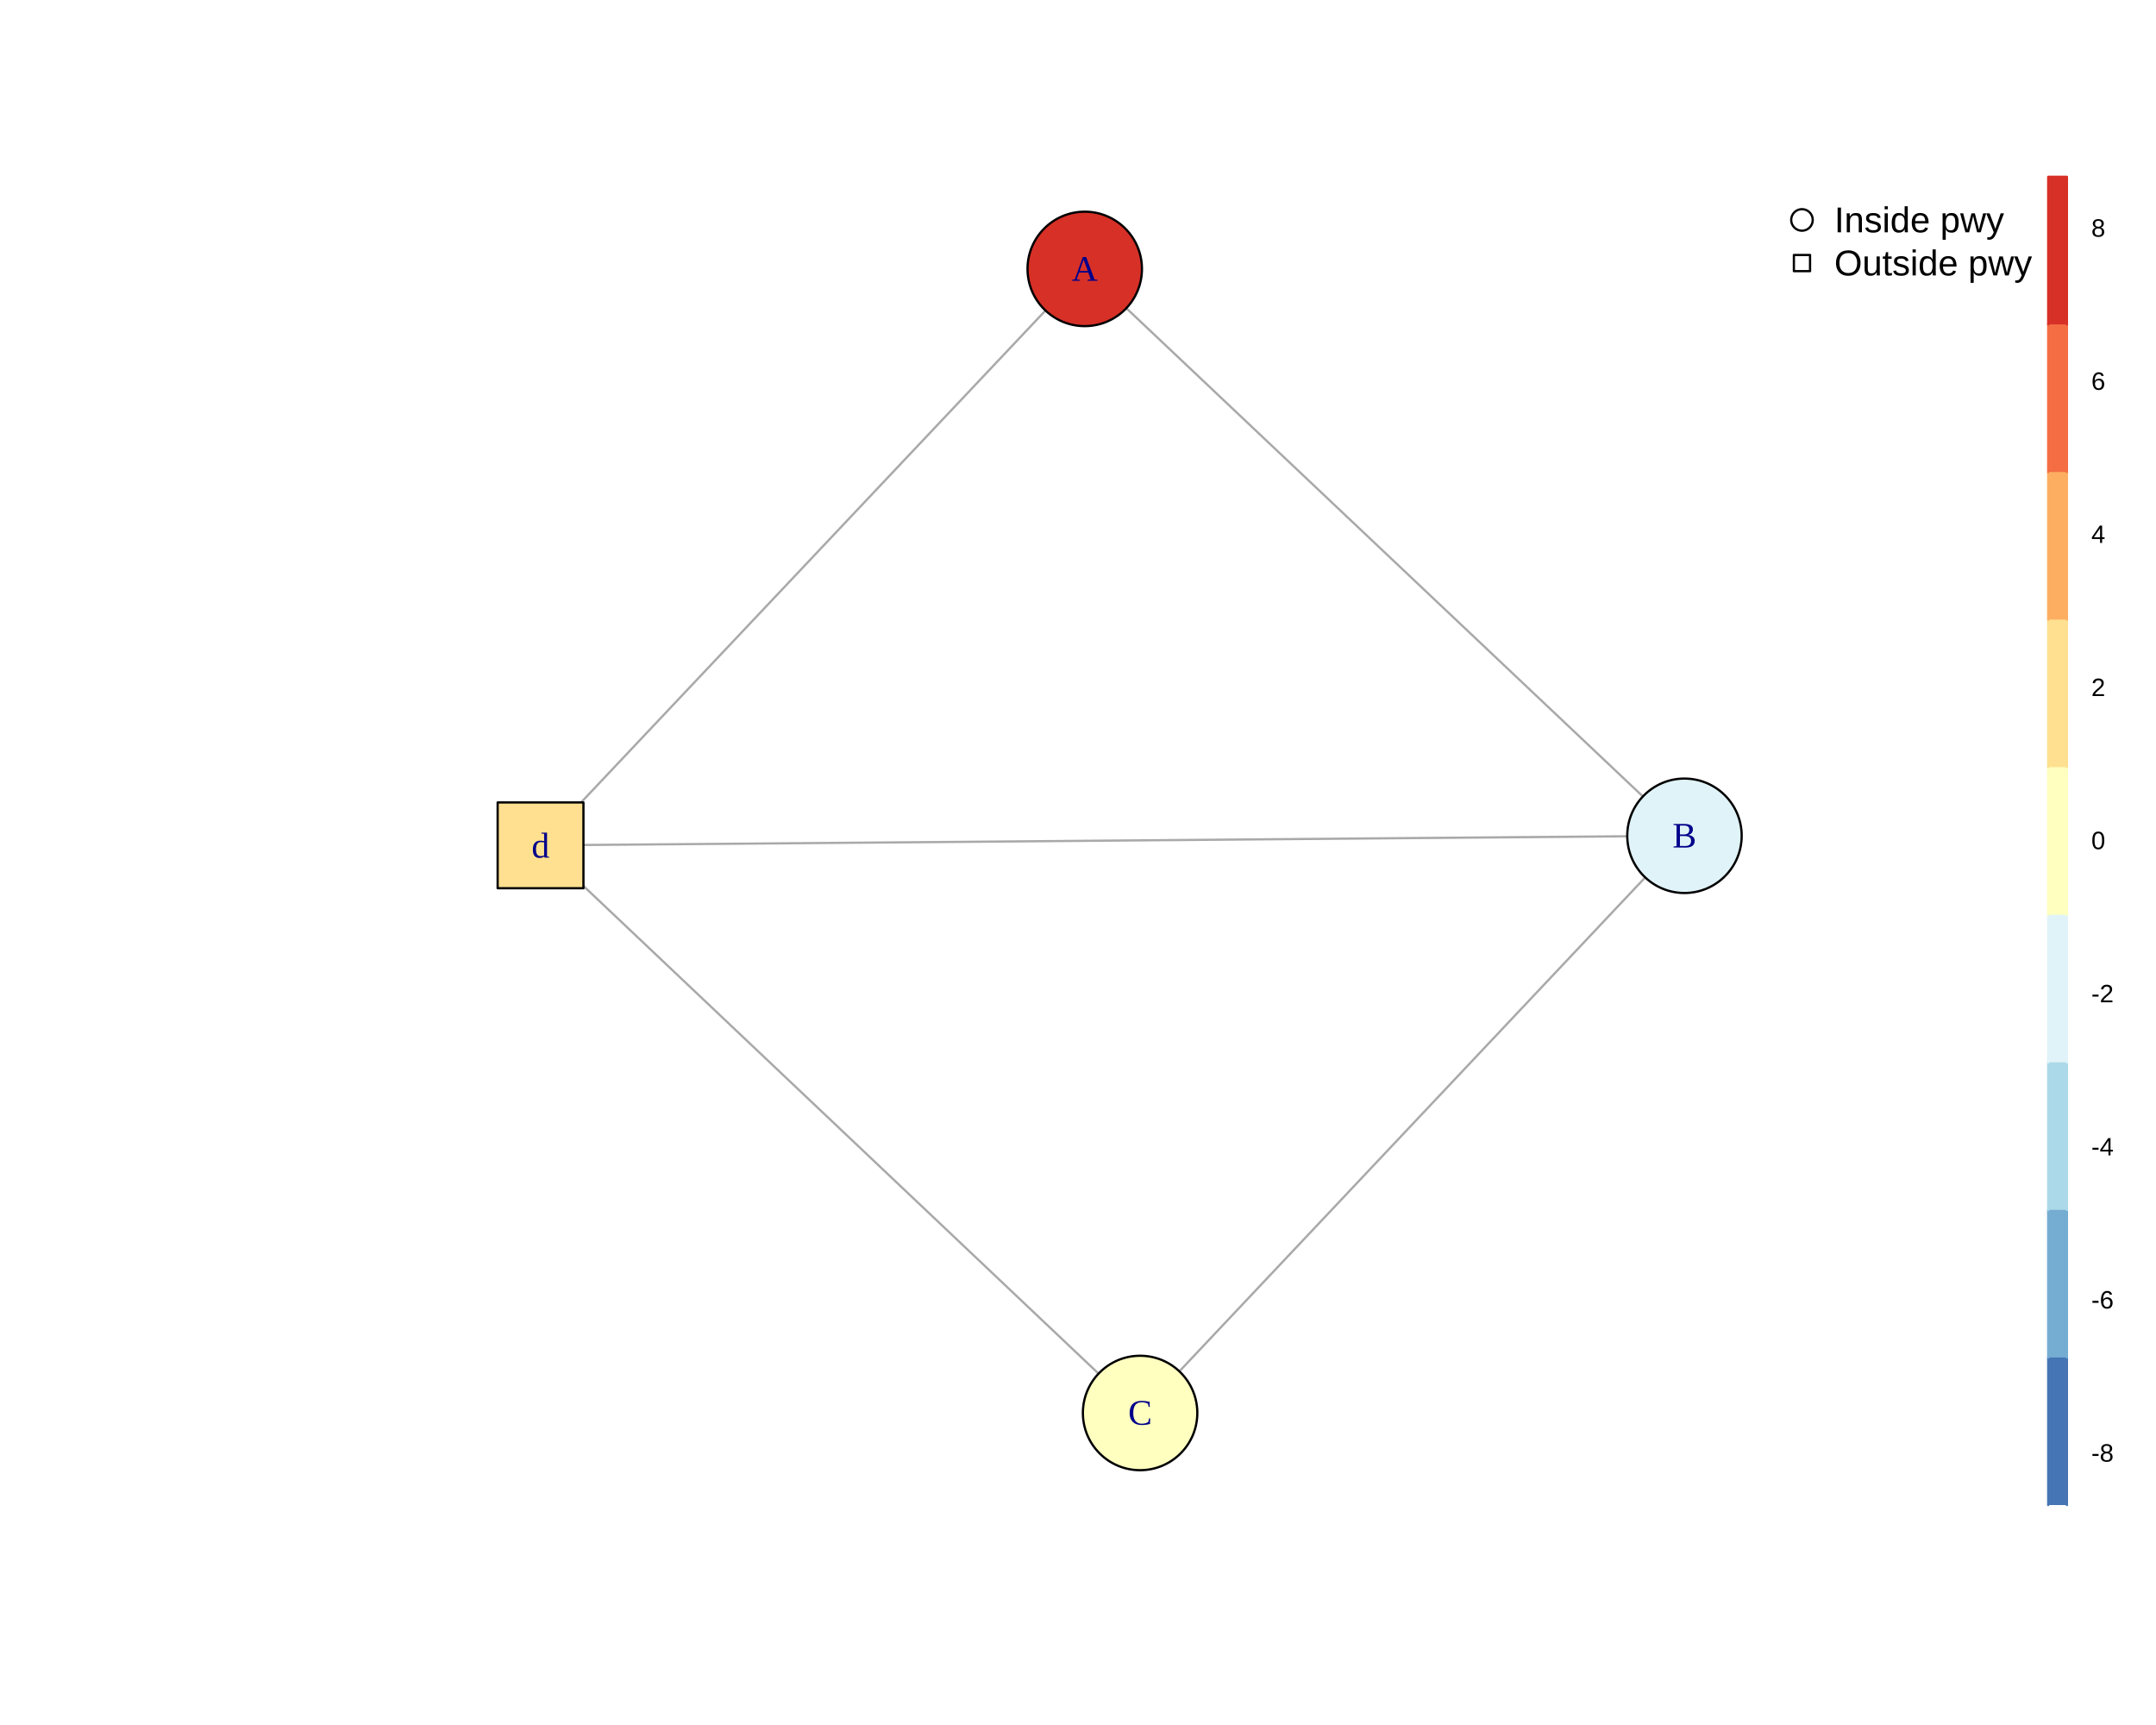
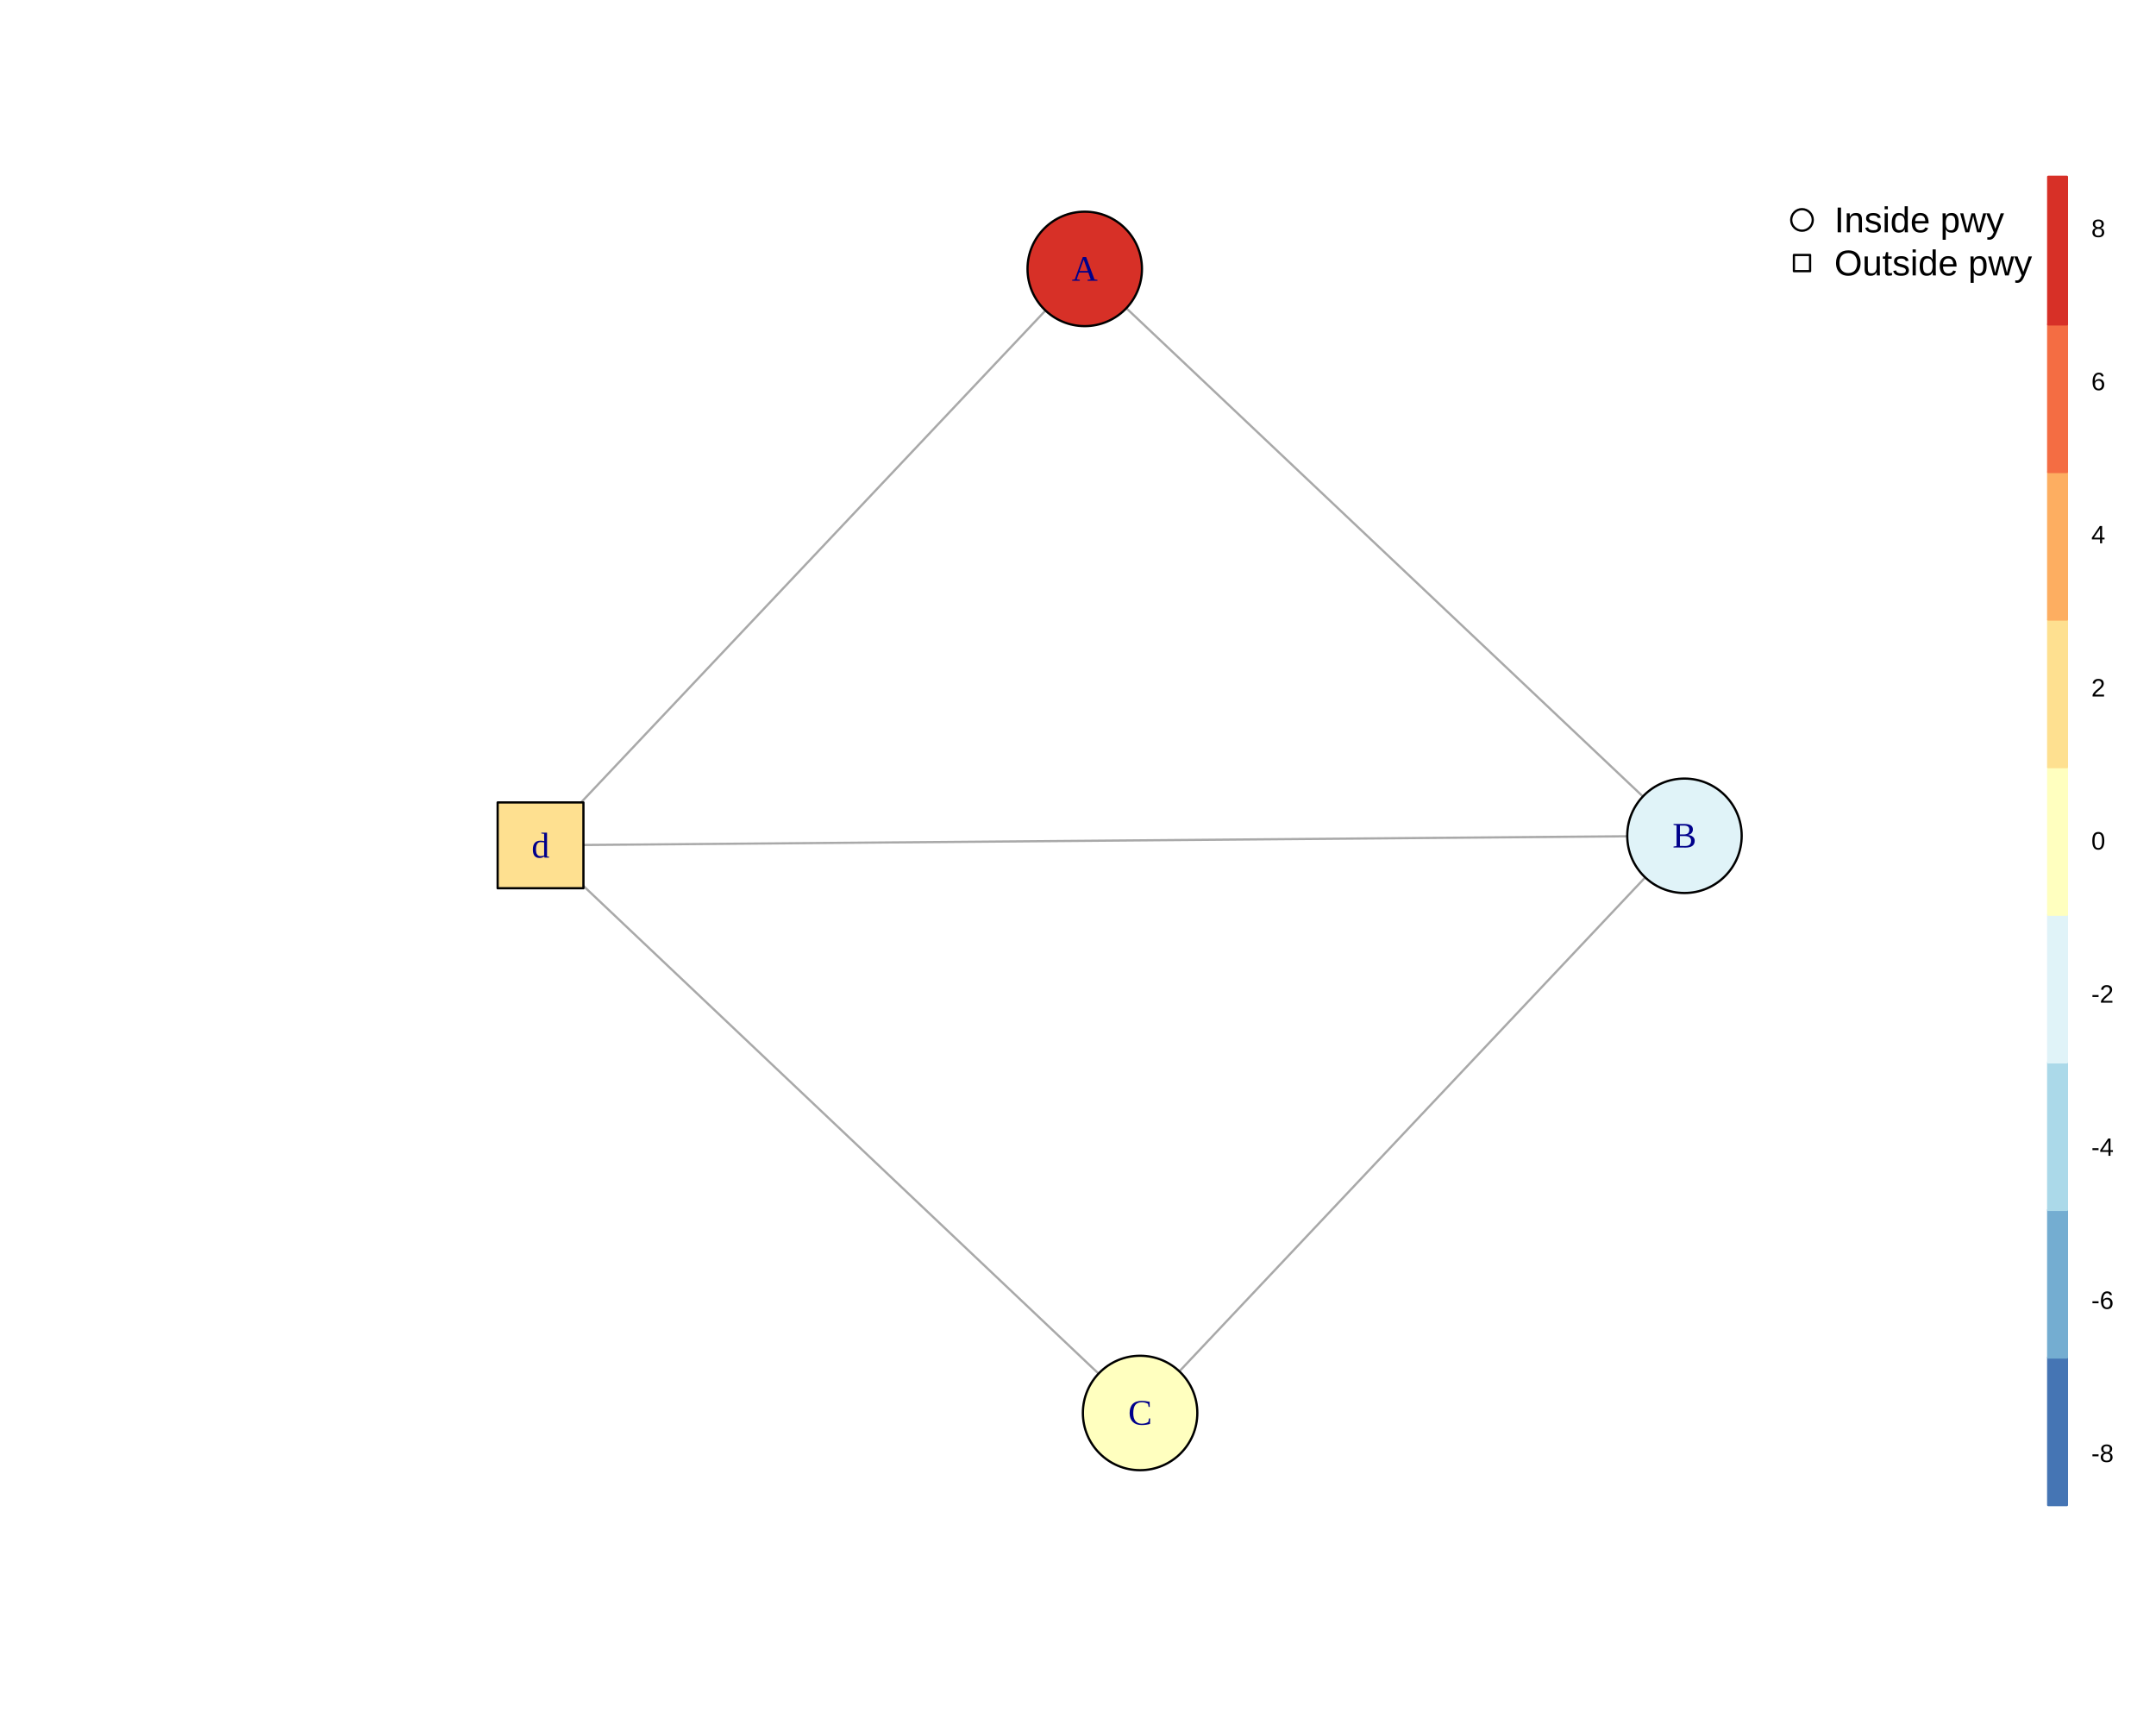
<svg xmlns="http://www.w3.org/2000/svg" viewBox="0 0 720.00 576.00">
  <defs>
    <style type="text/css">
-     line, polyline, path, rect, circle {
+     line, polyline, polygon, path, rect, circle {
      fill: none;
      stroke: #000000;
      stroke-linecap: round;
      stroke-linejoin: round;
      stroke-miterlimit: 10.00;
    }
  </style>
  </defs>
  <rect width="100%" height="100%" style="stroke: none; fill: #FFFFFF;" />
  <defs>
-     <clipPath id="cpNTkuMDR8Njg0fDUwMi41Nnw1OS4wNA==">
+     <clipPath id="cpNTkuMDR8Njg0LjAwfDUwMi41Nnw1OS4wNA==">
      <rect x="59.04" y="59.04" width="624.96" height="443.52" />
    </clipPath>
  </defs>
-   <line x1="372.67" y1="99.63" x2="552.12" y2="269.24" style="stroke-width: 0.75; stroke: #A9A9A9;" clip-path="url(#cpNTkuMDR8Njg0fDUwMi41Nnw1OS4wNA==)" />
-   <line x1="352.42" y1="100.21" x2="194.04" y2="267.95" style="stroke-width: 0.75; stroke: #A9A9A9;" clip-path="url(#cpNTkuMDR8Njg0fDUwMi41Nnw1OS4wNA==)" />
-   <line x1="548.20" y1="279.20" x2="194.84" y2="282.15" style="stroke-width: 0.75; stroke: #A9A9A9;" clip-path="url(#cpNTkuMDR8Njg0fDUwMi41Nnw1OS4wNA==)" />
-   <line x1="552.70" y1="289.50" x2="390.57" y2="461.39" style="stroke-width: 0.75; stroke: #A9A9A9;" clip-path="url(#cpNTkuMDR8Njg0fDUwMi41Nnw1OS4wNA==)" />
-   <line x1="194.84" y1="295.83" x2="370.34" y2="461.96" style="stroke-width: 0.75; stroke: #A9A9A9;" clip-path="url(#cpNTkuMDR8Njg0fDUwMi41Nnw1OS4wNA==)" />
-   <circle cx="362.25" cy="89.79" r="14.33pt" style="stroke-width: 0.75; fill: #D73027;" clip-path="url(#cpNTkuMDR8Njg0fDUwMi41Nnw1OS4wNA==)" />
-   <circle cx="562.53" cy="279.08" r="14.33pt" style="stroke-width: 0.75; fill: #E0F3F8;" clip-path="url(#cpNTkuMDR8Njg0fDUwMi41Nnw1OS4wNA==)" />
-   <rect x="166.19" y="267.95" width="28.65" height="28.65" style="stroke-width: 0.75; fill: #FEE090;" clip-path="url(#cpNTkuMDR8Njg0fDUwMi41Nnw1OS4wNA==)" />
-   <circle cx="380.74" cy="471.81" r="14.33pt" style="stroke-width: 0.75; fill: #FFFFBF;" clip-path="url(#cpNTkuMDR8Njg0fDUwMi41Nnw1OS4wNA==)" />
+   <line x1="372.67" y1="99.63" x2="552.12" y2="269.24" style="stroke-width: 0.75; stroke: #A9A9A9;" clip-path="url(#cpNTkuMDR8Njg0LjAwfDUwMi41Nnw1OS4wNA==)" />
+   <line x1="352.42" y1="100.21" x2="194.04" y2="267.95" style="stroke-width: 0.75; stroke: #A9A9A9;" clip-path="url(#cpNTkuMDR8Njg0LjAwfDUwMi41Nnw1OS4wNA==)" />
+   <line x1="548.20" y1="279.20" x2="194.84" y2="282.15" style="stroke-width: 0.75; stroke: #A9A9A9;" clip-path="url(#cpNTkuMDR8Njg0LjAwfDUwMi41Nnw1OS4wNA==)" />
+   <line x1="552.70" y1="289.50" x2="390.57" y2="461.39" style="stroke-width: 0.75; stroke: #A9A9A9;" clip-path="url(#cpNTkuMDR8Njg0LjAwfDUwMi41Nnw1OS4wNA==)" />
+   <line x1="194.84" y1="295.83" x2="370.34" y2="461.96" style="stroke-width: 0.75; stroke: #A9A9A9;" clip-path="url(#cpNTkuMDR8Njg0LjAwfDUwMi41Nnw1OS4wNA==)" />
+   <circle cx="362.25" cy="89.79" r="14.33pt" style="stroke-width: 0.75; fill: #D73027;" clip-path="url(#cpNTkuMDR8Njg0LjAwfDUwMi41Nnw1OS4wNA==)" />
+   <circle cx="562.53" cy="279.08" r="14.33pt" style="stroke-width: 0.75; fill: #E0F3F8;" clip-path="url(#cpNTkuMDR8Njg0LjAwfDUwMi41Nnw1OS4wNA==)" />
+   <rect x="166.19" y="267.95" width="28.65" height="28.65" style="stroke-width: 0.75; fill: #FEE090;" clip-path="url(#cpNTkuMDR8Njg0LjAwfDUwMi41Nnw1OS4wNA==)" />
+   <circle cx="380.74" cy="471.81" r="14.33pt" style="stroke-width: 0.75; fill: #FFFFBF;" clip-path="url(#cpNTkuMDR8Njg0LjAwfDUwMi41Nnw1OS4wNA==)" />
  <defs>
-     <clipPath id="cpMHw3MjB8NTc2fDA=">
+     <clipPath id="cpMC4wMHw3MjAuMDB8NTc2LjAwfDAuMDA=">
      <rect x="0.00" y="0.00" width="720.00" height="576.00" />
    </clipPath>
  </defs>
-   <g clip-path="url(#cpMHw3MjB8NTc2fDA=)">
+   <g clip-path="url(#cpMC4wMHw3MjAuMDB8NTc2LjAwfDAuMDA=)">
    <text x="357.92" y="93.75" style="font-size: 12.00px; fill: #00008B; font-family: Liberation Serif;" textLength="8.67px" lengthAdjust="spacingAndGlyphs">A</text>
  </g>
-   <g clip-path="url(#cpMHw3MjB8NTc2fDA=)">
+   <g clip-path="url(#cpMC4wMHw3MjAuMDB8NTc2LjAwfDAuMDA=)">
    <text x="558.53" y="282.99" style="font-size: 12.00px; fill: #00008B; font-family: Liberation Serif;" textLength="8.00px" lengthAdjust="spacingAndGlyphs">B</text>
  </g>
-   <g clip-path="url(#cpMHw3MjB8NTc2fDA=)">
+   <g clip-path="url(#cpMC4wMHw3MjAuMDB8NTc2LjAwfDAuMDA=)">
    <text x="177.51" y="286.37" style="font-size: 12.00px; fill: #00008B; font-family: Liberation Serif;" textLength="6.00px" lengthAdjust="spacingAndGlyphs">d</text>
  </g>
-   <g clip-path="url(#cpMHw3MjB8NTc2fDA=)">
+   <g clip-path="url(#cpMC4wMHw3MjAuMDB8NTc2LjAwfDAuMDA=)">
    <text x="376.74" y="475.72" style="font-size: 12.00px; fill: #00008B; font-family: Liberation Serif;" textLength="8.00px" lengthAdjust="spacingAndGlyphs">C</text>
  </g>
-   <polyline points="684.00,502.56 684.00,453.28 690.25,453.28 690.25,502.56 " style="stroke-width: 0.75; stroke: #4575B4; fill: #4575B4;" clip-path="url(#cpMHw3MjB8NTc2fDA=)" />
-   <polyline points="684.00,453.28 684.00,404.00 690.25,404.00 690.25,453.28 " style="stroke-width: 0.75; stroke: #74ADD1; fill: #74ADD1;" clip-path="url(#cpMHw3MjB8NTc2fDA=)" />
-   <polyline points="684.00,404.00 684.00,354.72 690.25,354.72 690.25,404.00 " style="stroke-width: 0.75; stroke: #ABD9E9; fill: #ABD9E9;" clip-path="url(#cpMHw3MjB8NTc2fDA=)" />
-   <polyline points="684.00,354.72 684.00,305.44 690.25,305.44 690.25,354.72 " style="stroke-width: 0.75; stroke: #E0F3F8; fill: #E0F3F8;" clip-path="url(#cpMHw3MjB8NTc2fDA=)" />
-   <polyline points="684.00,305.44 684.00,256.16 690.25,256.16 690.25,305.44 " style="stroke-width: 0.75; stroke: #FFFFBF; fill: #FFFFBF;" clip-path="url(#cpMHw3MjB8NTc2fDA=)" />
-   <polyline points="684.00,256.16 684.00,206.88 690.25,206.88 690.25,256.16 " style="stroke-width: 0.75; stroke: #FEE090; fill: #FEE090;" clip-path="url(#cpMHw3MjB8NTc2fDA=)" />
-   <polyline points="684.00,206.88 684.00,157.60 690.25,157.60 690.25,206.88 " style="stroke-width: 0.75; stroke: #FDAE61; fill: #FDAE61;" clip-path="url(#cpMHw3MjB8NTc2fDA=)" />
-   <polyline points="684.00,157.60 684.00,108.32 690.25,108.32 690.25,157.60 " style="stroke-width: 0.75; stroke: #F46D43; fill: #F46D43;" clip-path="url(#cpMHw3MjB8NTc2fDA=)" />
-   <polyline points="684.00,108.32 684.00,59.04 690.25,59.04 690.25,108.32 " style="stroke-width: 0.75; stroke: #D73027; fill: #D73027;" clip-path="url(#cpMHw3MjB8NTc2fDA=)" />
-   <g clip-path="url(#cpMHw3MjB8NTc2fDA=)">
-     <text x="698.40" y="488.06" style="font-size: 8.40px; font-family: Liberation Sans;" textLength="7.11px" lengthAdjust="spacingAndGlyphs">-8</text>
+   <polygon points="684.00,502.56 684.00,453.28 690.25,453.28 690.25,502.56 " style="stroke-width: 0.75; stroke: #4575B4; fill: #4575B4;" clip-path="url(#cpMC4wMHw3MjAuMDB8NTc2LjAwfDAuMDA=)" />
+   <polygon points="684.00,453.28 684.00,404.00 690.25,404.00 690.25,453.28 " style="stroke-width: 0.75; stroke: #74ADD1; fill: #74ADD1;" clip-path="url(#cpMC4wMHw3MjAuMDB8NTc2LjAwfDAuMDA=)" />
+   <polygon points="684.00,404.00 684.00,354.72 690.25,354.72 690.25,404.00 " style="stroke-width: 0.75; stroke: #ABD9E9; fill: #ABD9E9;" clip-path="url(#cpMC4wMHw3MjAuMDB8NTc2LjAwfDAuMDA=)" />
+   <polygon points="684.00,354.72 684.00,305.44 690.25,305.44 690.25,354.72 " style="stroke-width: 0.75; stroke: #E0F3F8; fill: #E0F3F8;" clip-path="url(#cpMC4wMHw3MjAuMDB8NTc2LjAwfDAuMDA=)" />
+   <polygon points="684.00,305.44 684.00,256.16 690.25,256.16 690.25,305.44 " style="stroke-width: 0.75; stroke: #FFFFBF; fill: #FFFFBF;" clip-path="url(#cpMC4wMHw3MjAuMDB8NTc2LjAwfDAuMDA=)" />
+   <polygon points="684.00,256.16 684.00,206.88 690.25,206.88 690.25,256.16 " style="stroke-width: 0.75; stroke: #FEE090; fill: #FEE090;" clip-path="url(#cpMC4wMHw3MjAuMDB8NTc2LjAwfDAuMDA=)" />
+   <polygon points="684.00,206.88 684.00,157.60 690.25,157.60 690.25,206.88 " style="stroke-width: 0.75; stroke: #FDAE61; fill: #FDAE61;" clip-path="url(#cpMC4wMHw3MjAuMDB8NTc2LjAwfDAuMDA=)" />
+   <polygon points="684.00,157.60 684.00,108.32 690.25,108.32 690.25,157.60 " style="stroke-width: 0.75; stroke: #F46D43; fill: #F46D43;" clip-path="url(#cpMC4wMHw3MjAuMDB8NTc2LjAwfDAuMDA=)" />
+   <polygon points="684.00,108.32 684.00,59.04 690.25,59.04 690.25,108.32 " style="stroke-width: 0.75; stroke: #D73027; fill: #D73027;" clip-path="url(#cpMC4wMHw3MjAuMDB8NTc2LjAwfDAuMDA=)" />
+   <g clip-path="url(#cpMC4wMHw3MjAuMDB8NTc2LjAwfDAuMDA=)">
+     <text x="698.40" y="488.19" style="font-size: 8.40px; font-family: Liberation Sans;" textLength="7.47px" lengthAdjust="spacingAndGlyphs">-8</text>
  </g>
-   <g clip-path="url(#cpMHw3MjB8NTc2fDA=)">
-     <text x="698.40" y="436.93" style="font-size: 8.40px; font-family: Liberation Sans;" textLength="7.11px" lengthAdjust="spacingAndGlyphs">-6</text>
+   <g clip-path="url(#cpMC4wMHw3MjAuMDB8NTc2LjAwfDAuMDA=)">
+     <text x="698.40" y="437.07" style="font-size: 8.40px; font-family: Liberation Sans;" textLength="7.47px" lengthAdjust="spacingAndGlyphs">-6</text>
  </g>
-   <g clip-path="url(#cpMHw3MjB8NTc2fDA=)">
-     <text x="698.40" y="385.81" style="font-size: 8.40px; font-family: Liberation Sans;" textLength="7.11px" lengthAdjust="spacingAndGlyphs">-4</text>
+   <g clip-path="url(#cpMC4wMHw3MjAuMDB8NTc2LjAwfDAuMDA=)">
+     <text x="698.40" y="385.94" style="font-size: 8.40px; font-family: Liberation Sans;" textLength="7.47px" lengthAdjust="spacingAndGlyphs">-4</text>
  </g>
-   <g clip-path="url(#cpMHw3MjB8NTc2fDA=)">
-     <text x="698.40" y="334.68" style="font-size: 8.40px; font-family: Liberation Sans;" textLength="7.11px" lengthAdjust="spacingAndGlyphs">-2</text>
+   <g clip-path="url(#cpMC4wMHw3MjAuMDB8NTc2LjAwfDAuMDA=)">
+     <text x="698.40" y="334.81" style="font-size: 8.40px; font-family: Liberation Sans;" textLength="7.47px" lengthAdjust="spacingAndGlyphs">-2</text>
  </g>
-   <g clip-path="url(#cpMHw3MjB8NTc2fDA=)">
-     <text x="698.40" y="283.55" style="font-size: 8.40px; font-family: Liberation Sans;" textLength="4.45px" lengthAdjust="spacingAndGlyphs">0</text>
+   <g clip-path="url(#cpMC4wMHw3MjAuMDB8NTc2LjAwfDAuMDA=)">
+     <text x="698.40" y="283.68" style="font-size: 8.40px; font-family: Liberation Sans;" textLength="4.67px" lengthAdjust="spacingAndGlyphs">0</text>
  </g>
-   <g clip-path="url(#cpMHw3MjB8NTc2fDA=)">
-     <text x="698.40" y="232.42" style="font-size: 8.40px; font-family: Liberation Sans;" textLength="4.45px" lengthAdjust="spacingAndGlyphs">2</text>
+   <g clip-path="url(#cpMC4wMHw3MjAuMDB8NTc2LjAwfDAuMDA=)">
+     <text x="698.40" y="232.56" style="font-size: 8.40px; font-family: Liberation Sans;" textLength="4.67px" lengthAdjust="spacingAndGlyphs">2</text>
  </g>
-   <g clip-path="url(#cpMHw3MjB8NTc2fDA=)">
-     <text x="698.40" y="181.29" style="font-size: 8.40px; font-family: Liberation Sans;" textLength="4.45px" lengthAdjust="spacingAndGlyphs">4</text>
+   <g clip-path="url(#cpMC4wMHw3MjAuMDB8NTc2LjAwfDAuMDA=)">
+     <text x="698.40" y="181.43" style="font-size: 8.40px; font-family: Liberation Sans;" textLength="4.67px" lengthAdjust="spacingAndGlyphs">4</text>
  </g>
-   <g clip-path="url(#cpMHw3MjB8NTc2fDA=)">
-     <text x="698.40" y="130.17" style="font-size: 8.40px; font-family: Liberation Sans;" textLength="4.45px" lengthAdjust="spacingAndGlyphs">6</text>
+   <g clip-path="url(#cpMC4wMHw3MjAuMDB8NTc2LjAwfDAuMDA=)">
+     <text x="698.40" y="130.30" style="font-size: 8.40px; font-family: Liberation Sans;" textLength="4.67px" lengthAdjust="spacingAndGlyphs">6</text>
  </g>
-   <g clip-path="url(#cpMHw3MjB8NTc2fDA=)">
-     <text x="698.40" y="79.04" style="font-size: 8.40px; font-family: Liberation Sans;" textLength="4.45px" lengthAdjust="spacingAndGlyphs">8</text>
+   <g clip-path="url(#cpMC4wMHw3MjAuMDB8NTc2LjAwfDAuMDA=)">
+     <text x="698.40" y="79.17" style="font-size: 8.40px; font-family: Liberation Sans;" textLength="4.67px" lengthAdjust="spacingAndGlyphs">8</text>
  </g>
-   <circle cx="601.77" cy="73.44" r="2.70pt" style="stroke-width: 0.75;" clip-path="url(#cpMHw3MjB8NTc2fDA=)" />
-   <rect x="599.07" y="85.14" width="5.40" height="5.40" style="stroke-width: 0.75;" clip-path="url(#cpMHw3MjB8NTc2fDA=)" />
-   <g clip-path="url(#cpMHw3MjB8NTc2fDA=)">
-     <text x="612.57" y="77.57" style="font-size: 12.00px; font-family: Liberation Sans;" textLength="56.70px" lengthAdjust="spacingAndGlyphs">Inside pwy</text>
+   <circle cx="601.78" cy="73.44" r="2.70pt" style="stroke-width: 0.75;" clip-path="url(#cpMC4wMHw3MjAuMDB8NTc2LjAwfDAuMDA=)" />
+   <rect x="599.08" y="85.14" width="5.40" height="5.40" style="stroke-width: 0.75;" clip-path="url(#cpMC4wMHw3MjAuMDB8NTc2LjAwfDAuMDA=)" />
+   <g clip-path="url(#cpMC4wMHw3MjAuMDB8NTc2LjAwfDAuMDA=)">
+     <text x="612.58" y="77.57" style="font-size: 12.00px; font-family: Liberation Sans;" textLength="56.69px" lengthAdjust="spacingAndGlyphs">Inside pwy</text>
  </g>
-   <g clip-path="url(#cpMHw3MjB8NTc2fDA=)">
-     <text x="612.57" y="91.97" style="font-size: 12.00px; font-family: Liberation Sans;" textLength="66.03px" lengthAdjust="spacingAndGlyphs">Outside pwy</text>
+   <g clip-path="url(#cpMC4wMHw3MjAuMDB8NTc2LjAwfDAuMDA=)">
+     <text x="612.58" y="91.97" style="font-size: 12.00px; font-family: Liberation Sans;" textLength="66.02px" lengthAdjust="spacingAndGlyphs">Outside pwy</text>
  </g>
</svg>
